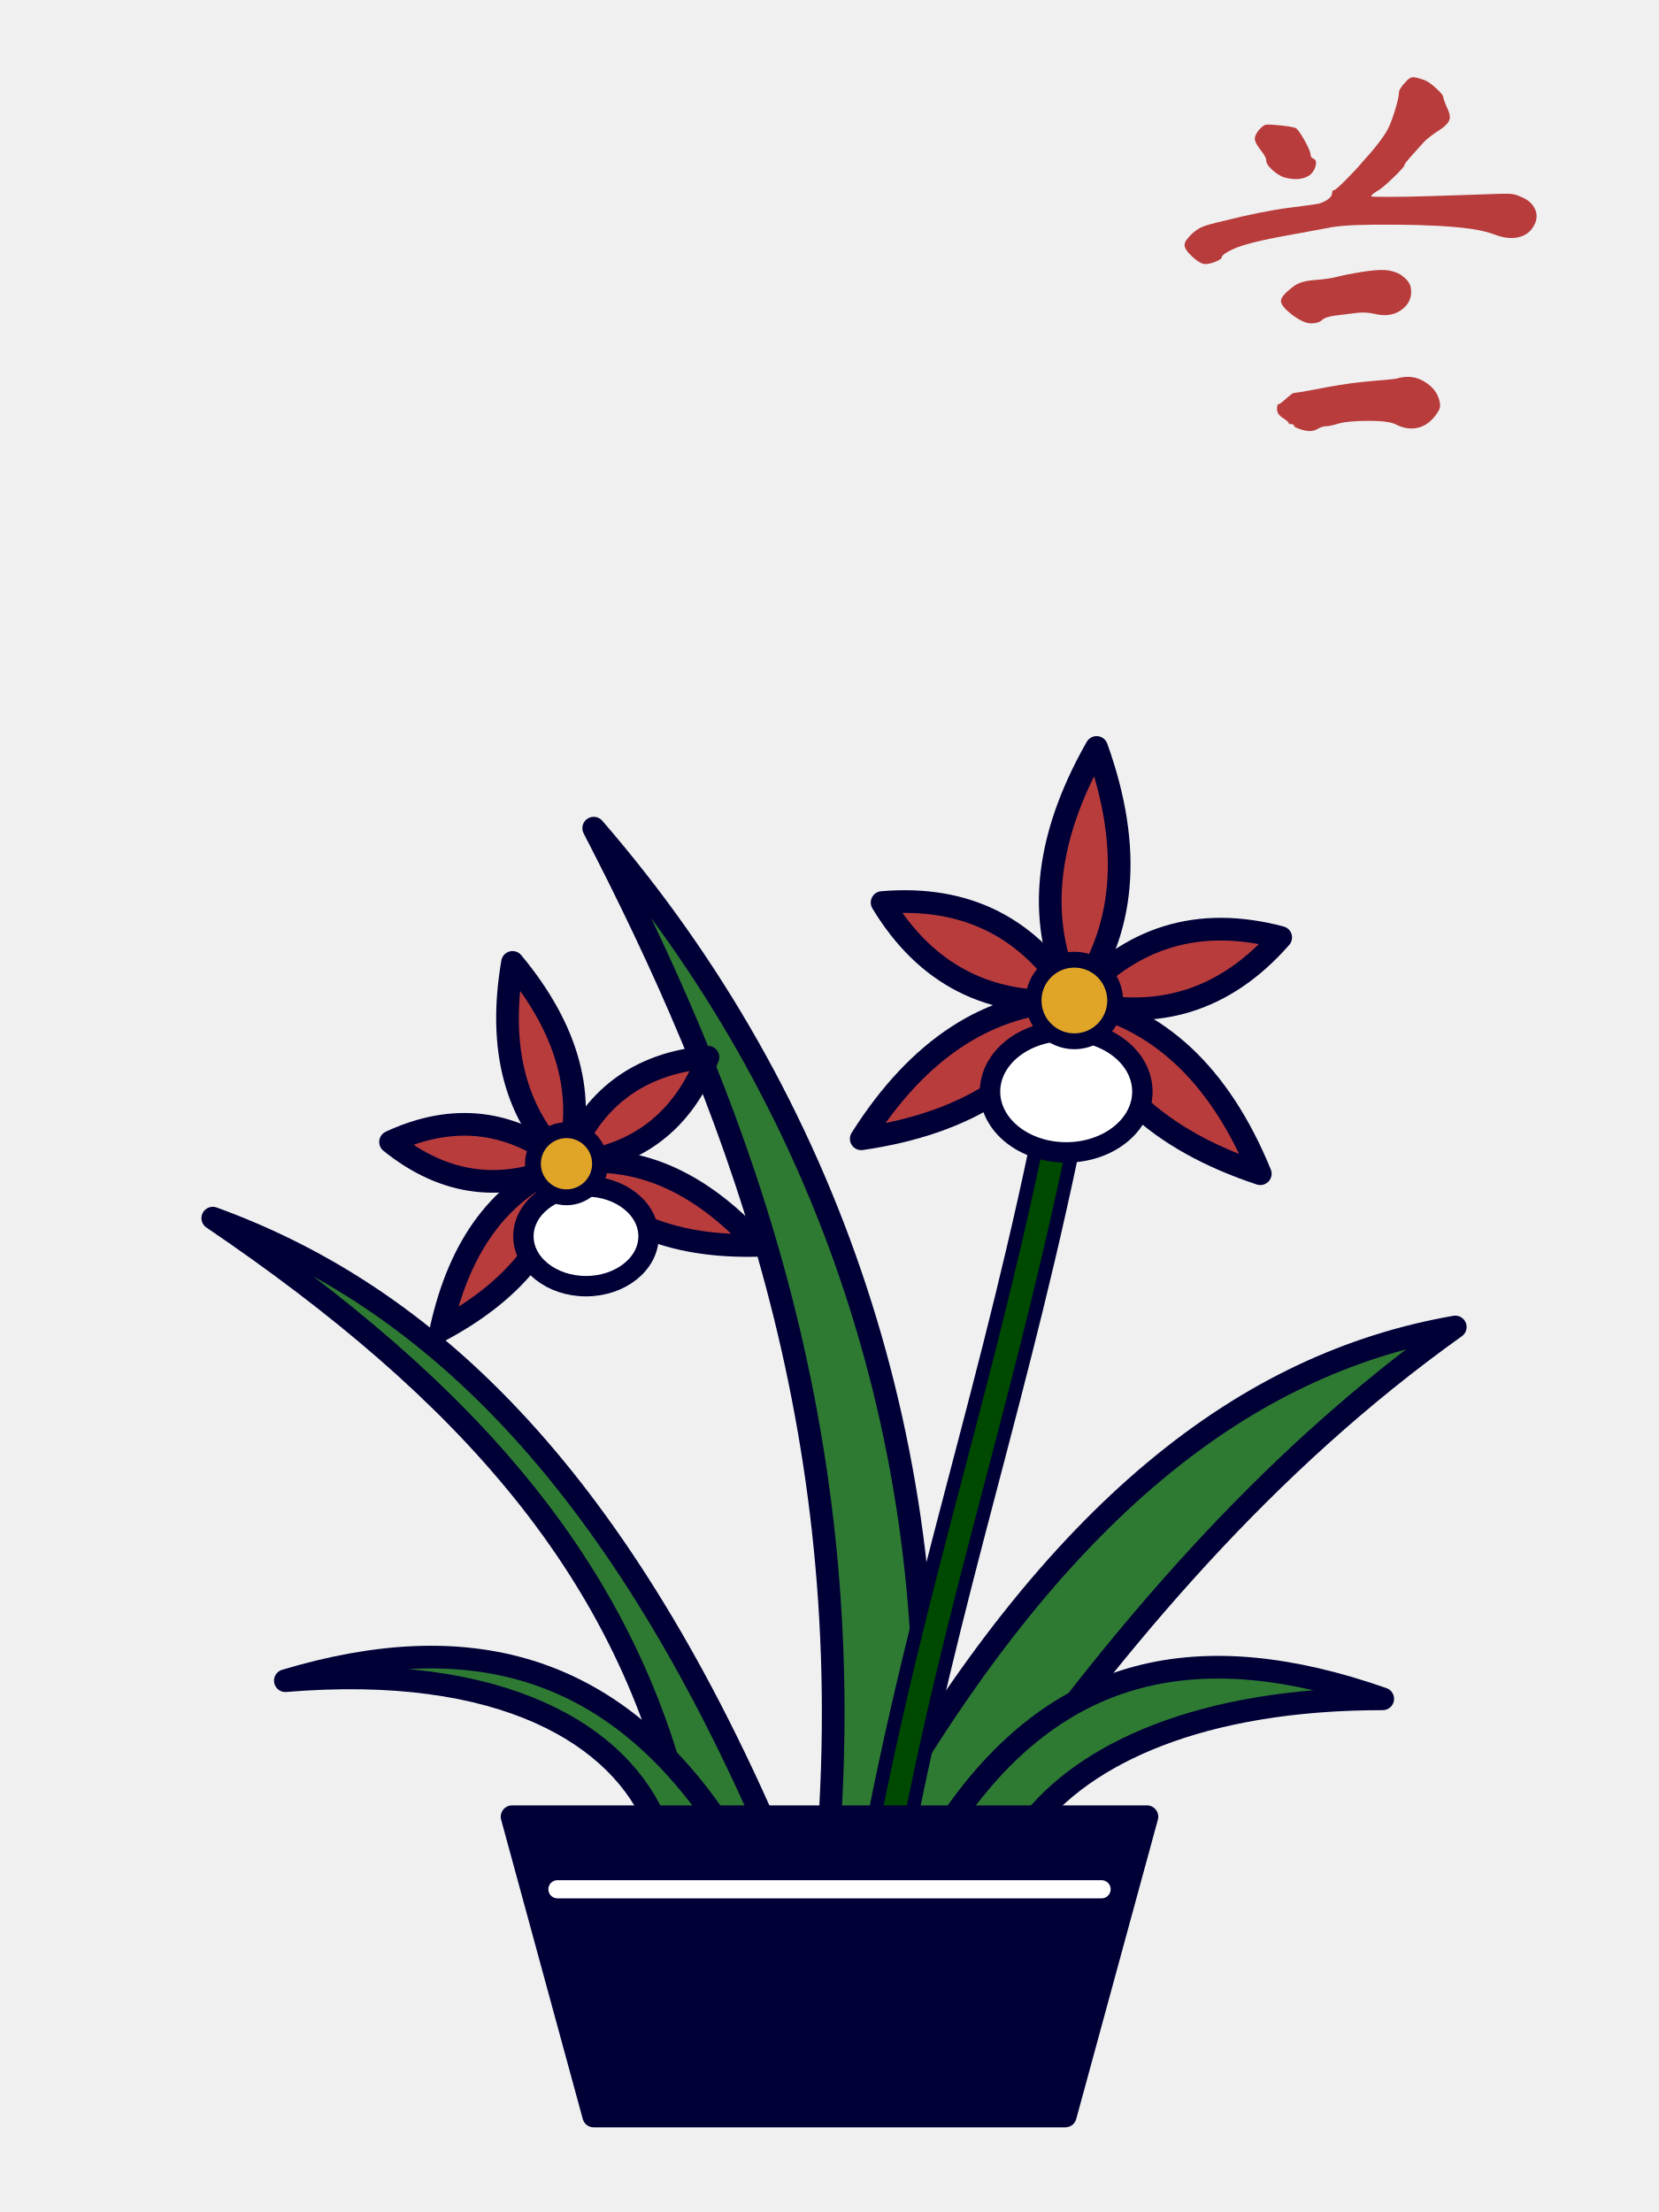
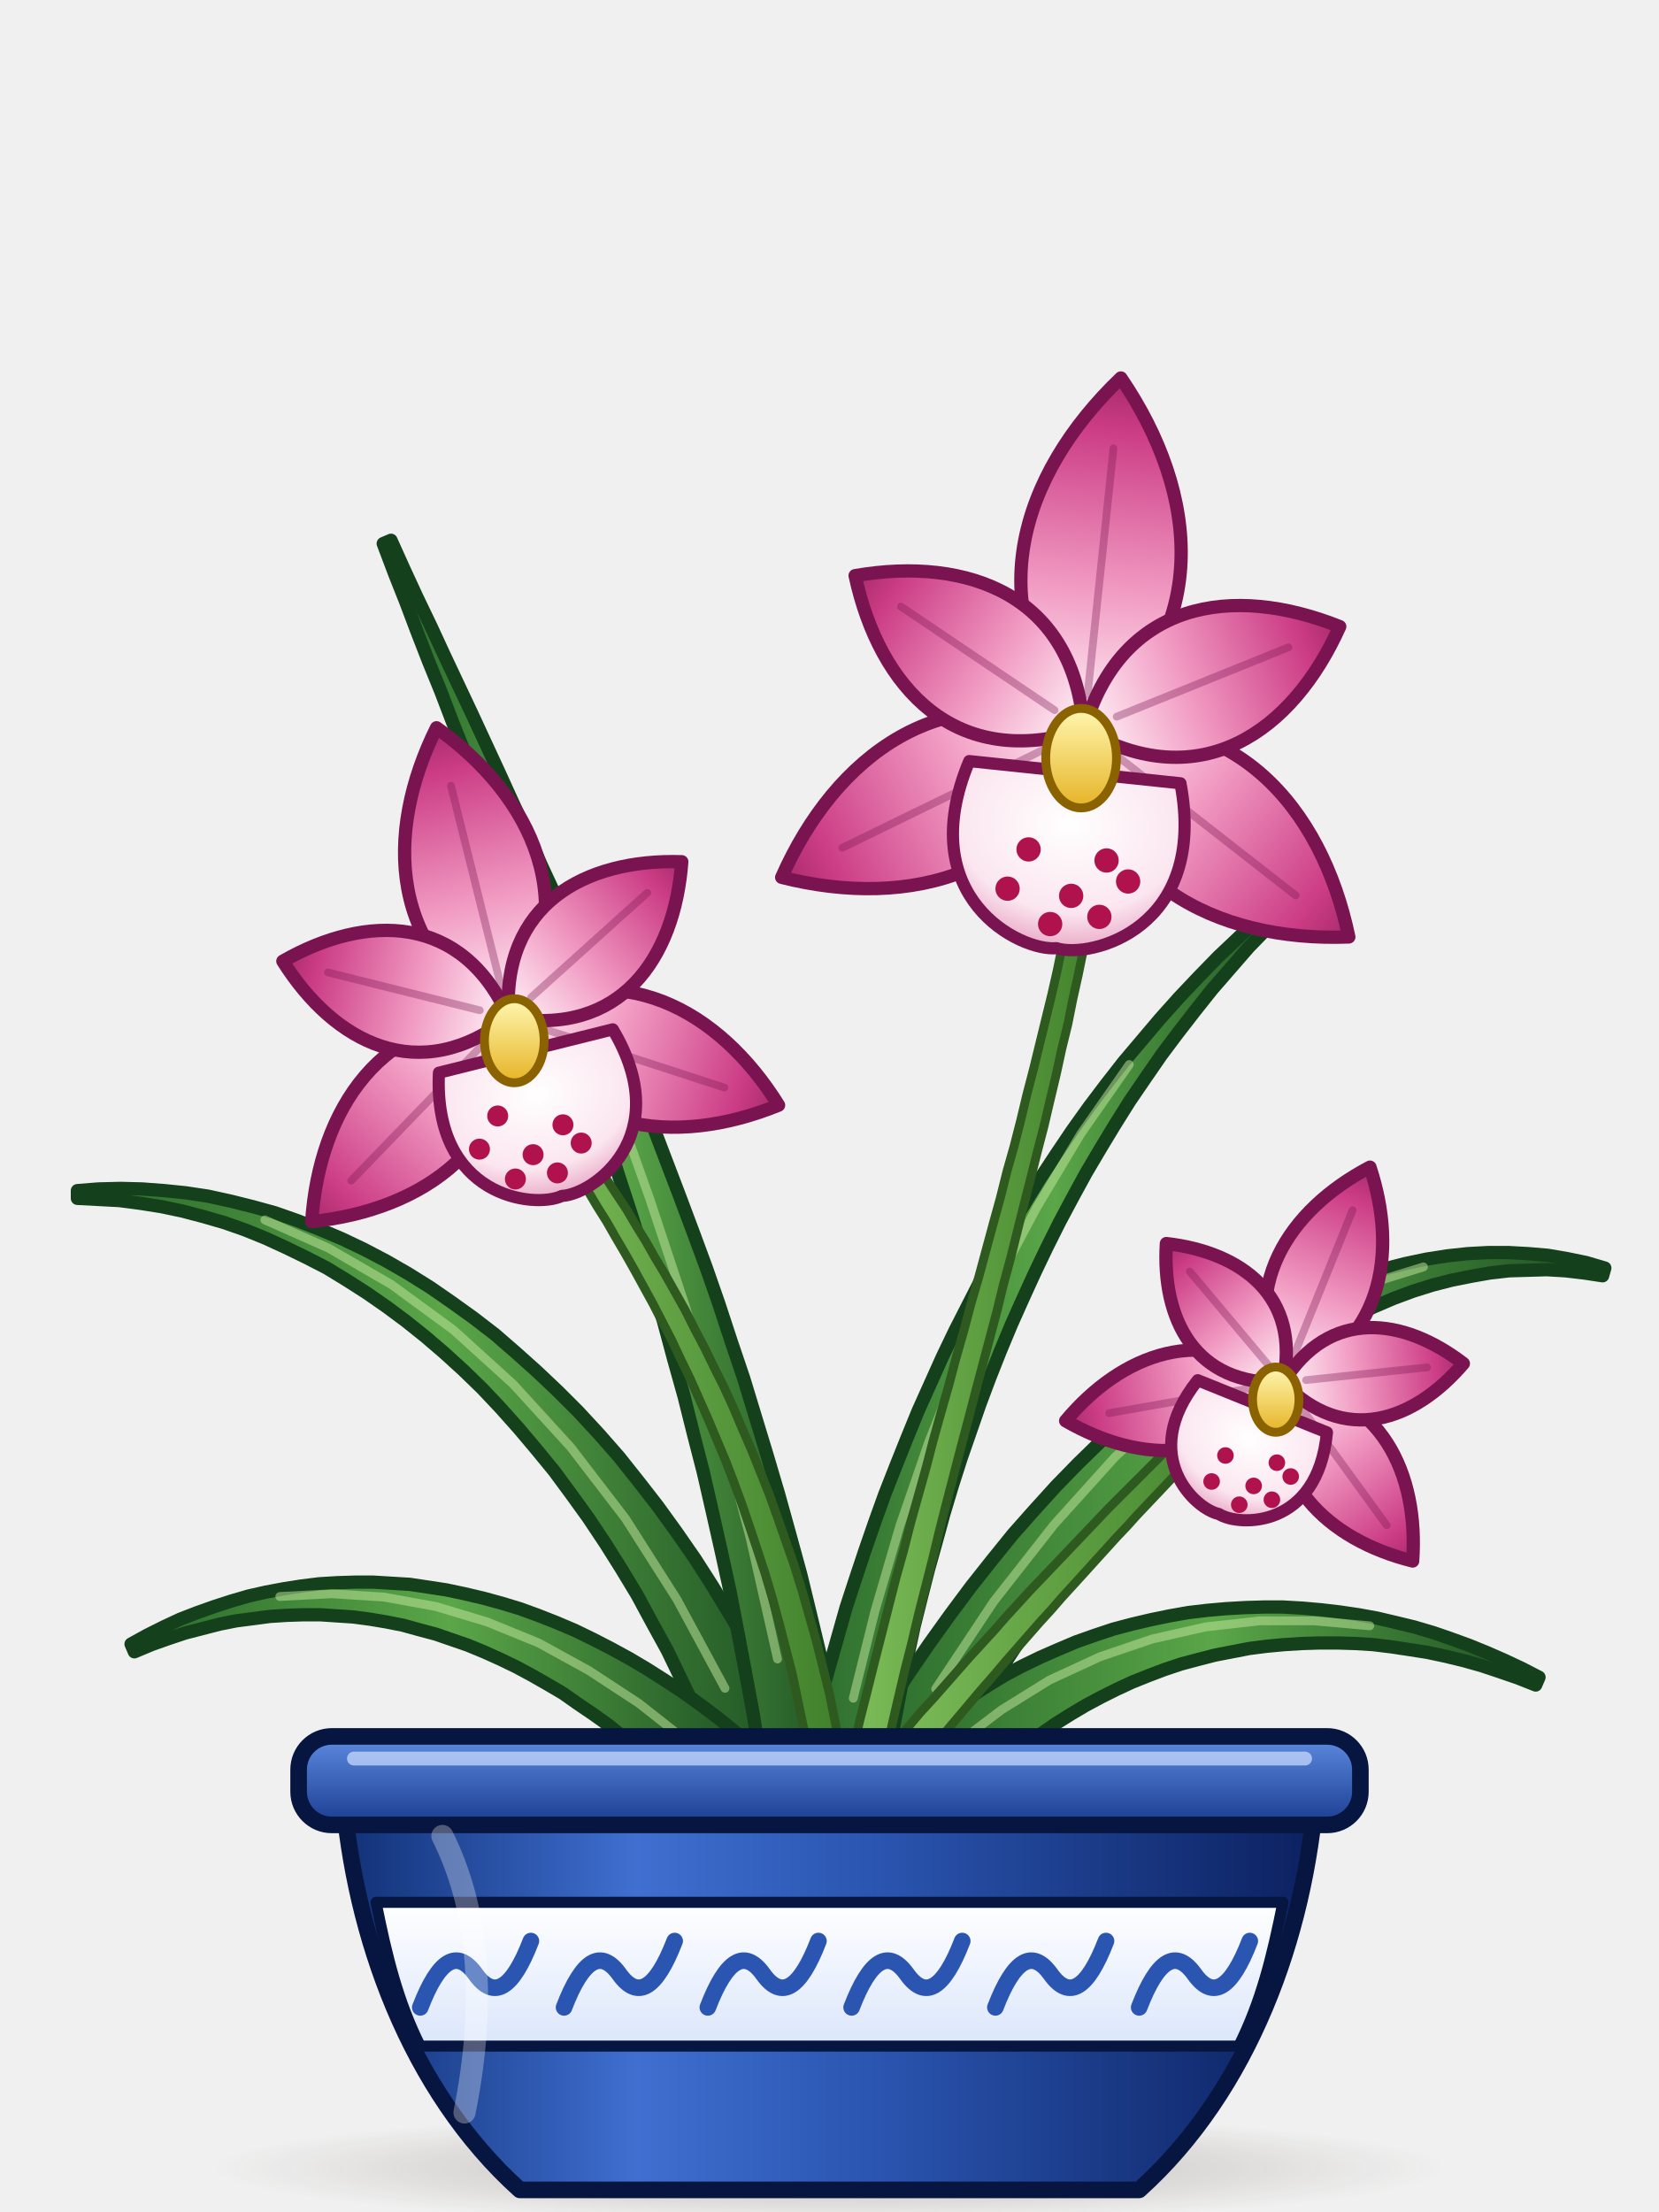
<svg xmlns="http://www.w3.org/2000/svg" width="300" height="400" viewBox="0 0 300 400">
-   <g transform="translate(150 258) scale(0.82) translate(-150 -244)">
-     <path d="M136 332 C100 250 58 214 14 198 C70 236 106 276 118 332Z" fill="#2f7a32" stroke="#000037" stroke-width="5" stroke-linecap="round" stroke-linejoin="round" />
-     <path d="M150 332 C156 240 128 170 98 112 C150 172 176 250 170 332Z" fill="#2f7a32" stroke="#000037" stroke-width="5" stroke-linecap="round" stroke-linejoin="round" />
-     <path d="M160 332 C200 262 242 230 288 222 C246 252 214 290 184 332Z" fill="#2f7a32" stroke="#000037" stroke-width="5" stroke-linecap="round" stroke-linejoin="round" />
-     <path d="M126 332 C102 296 70 288 30 300 C78 296 104 312 112 332Z" fill="#2f7a32" stroke="#000037" stroke-width="5" stroke-linecap="round" stroke-linejoin="round" />
-     <path d="M176 332 C200 296 232 290 272 304 C232 304 206 316 194 332Z" fill="#2f7a32" stroke="#000037" stroke-width="5" stroke-linecap="round" stroke-linejoin="round" />
-     <path d="M164 330 C176 270 192 226 204 160" fill="none" stroke="#000037" stroke-width="11" stroke-linecap="round" stroke-linejoin="round" />
-     <path d="M164 330 C176 270 192 226 204 160" fill="none" stroke="#004900" stroke-width="5" stroke-linecap="round" stroke-linejoin="round" />
-     <polygon points="80.0,330.0 220.0,330.0 202.0,396.0 98.0,396.0" fill="#000037" stroke="#000037" stroke-width="5" stroke-linejoin="round" />
-     <path d="M90 346 L210 346" fill="none" stroke="#ffffff" stroke-width="4" stroke-linecap="round" stroke-linejoin="round" />
-     <path d="M204.0,150.0 Q191.3,125.1 208.9,94.2 Q220.9,127.6 204.0,150.0Z" fill="#b93c3c" stroke="#000037" stroke-width="5" stroke-linecap="round" stroke-linejoin="round" />
-     <path d="M204.0,150.0 Q222.4,128.9 249.5,136.1 Q231.0,157.2 204.0,150.0Z" fill="#b93c3c" stroke="#000037" stroke-width="5" stroke-linecap="round" stroke-linejoin="round" />
-     <path d="M204.0,150.0 Q176.1,152.4 161.6,128.4 Q189.6,126.0 204.0,150.0Z" fill="#b93c3c" stroke="#000037" stroke-width="5" stroke-linecap="round" stroke-linejoin="round" />
-     <path d="M204.0,150.0 Q231.5,155.3 245.0,188.2 Q211.2,177.0 204.0,150.0Z" fill="#b93c3c" stroke="#000037" stroke-width="5" stroke-linecap="round" stroke-linejoin="round" />
-     <path d="M204.0,150.0 Q192.2,175.4 157.0,180.5 Q176.0,150.5 204.0,150.0Z" fill="#b93c3c" stroke="#000037" stroke-width="5" stroke-linecap="round" stroke-linejoin="round" />
-     <ellipse cx="202.2" cy="170.1" rx="16.8" ry="13.4" fill="#ffffff" stroke="#000037" stroke-width="4.5" />
-     <circle cx="204.0" cy="150.0" r="9.0" fill="#e0a526" stroke="#000037" stroke-width="3.5" />
-     <path d="M92.0,186.0 Q75.2,170.3 80.1,141.6 Q98.7,164.0 92.0,186.0Z" fill="#b93c3c" stroke="#000037" stroke-width="5" stroke-linecap="round" stroke-linejoin="round" />
-     <path d="M92.0,186.0 Q100.2,164.5 123.2,162.5 Q114.9,184.0 92.0,186.0Z" fill="#b93c3c" stroke="#000037" stroke-width="5" stroke-linecap="round" stroke-linejoin="round" />
-     <path d="M92.0,186.0 Q71.2,195.7 53.2,181.2 Q74.1,171.5 92.0,186.0Z" fill="#b93c3c" stroke="#000037" stroke-width="5" stroke-linecap="round" stroke-linejoin="round" />
-     <path d="M92.0,186.0 Q114.7,182.4 134.3,204.0 Q105.2,204.8 92.0,186.0Z" fill="#b93c3c" stroke="#000037" stroke-width="5" stroke-linecap="round" stroke-linejoin="round" />
-     <path d="M92.0,186.0 Q90.0,208.9 64.3,222.7 Q70.5,194.2 92.0,186.0Z" fill="#b93c3c" stroke="#000037" stroke-width="5" stroke-linecap="round" stroke-linejoin="round" />
-     <ellipse cx="96.3" cy="202.0" rx="13.8" ry="11.0" fill="#ffffff" stroke="#000037" stroke-width="4.5" />
-     <circle cx="92.0" cy="186.0" r="7.4" fill="#e0a526" stroke="#000037" stroke-width="3.5" />
-   </g>
-   <path d="M588 54Q634 68 671 34Q684 22 689.5 4.5Q695 -13 689 -23Q671 -54 644.5 -63.0Q618 -72 588 -58Q572 -48 521.0 -48.0Q470 -48 448.0 -54.5Q426 -61 417.0 -61.0Q408 -61 395.0 -68.5Q382 -76 361.0 -70.0Q340 -64 340.0 -60.0Q340 -56 333.5 -56.0Q327 -56 327.0 -53.0Q327 -50 313.0 -41.0Q299 -32 299.0 -20.0Q299 -8 302.5 -8.0Q306 -8 321.0 5.5Q336 19 339 19Q363 22 424 34Q479 44 528.5 48.0Q578 52 588 54ZM497 310Q539 317 560.0 315.5Q581 314 598 304Q618 289 621 276Q628 242 601.0 221.0Q574 200 534 210Q512 215 489 212L441 206Q416 203 407.5 195.0Q399 187 381.0 187.0Q363 187 335 208Q308 229 308.5 241.5Q309 254 340 277Q356 289 390.0 291.5Q424 294 445.0 299.5Q466 305 497 310ZM256 654Q266 665 272.0 666.0Q278 667 300 665Q333 662 344 658Q351 654 365.5 628.0Q380 602 380 593Q380 587 387 584Q395 581 392.5 568.5Q390 556 380 546Q357 528 316 539Q302 544 287.5 557.0Q273 570 273 580Q273 588 259.5 605.0Q246 622 245.5 631.5Q245 641 256 654ZM608 768Q618 780 626.0 780.5Q634 781 656 773Q666 769 683.0 753.5Q700 738 700 732Q700 728 708 709Q718 690 715.0 679.0Q712 668 695 656Q664 636 653 624Q648 618 627.0 595.0Q606 572 606 568Q606 564 578.5 537.5Q551 511 539 505Q526 497 526 493Q532 492 570.5 492.0Q609 492 673.5 494.0Q738 496 795 498Q843 500 858.0 499.5Q873 499 885 493Q909 484 919.0 466.5Q929 449 922 430Q911 403 884.5 395.5Q858 388 824 401Q800 410 766 415Q702 424 586.5 425.0Q471 426 432 419L302 395Q213 378 185 362Q166 352 166 347Q166 342 151.5 336.0Q137 330 126 330Q114 330 95.0 347.5Q76 365 76 376Q76 386 94 403Q106 414 118.5 419.5Q131 425 170 434Q261 457 330 466Q387 473 401 476Q414 480 423.0 487.0Q432 494 432 502Q432 508 436 508Q440 508 464.5 532.5Q489 557 504 575Q549 624 566 655Q574 670 583.5 701.0Q593 732 593 743Q593 752 608 768Z" fill="#b93c3c" transform="translate(208.5 72.5) scale(0.075 -0.075)" />
+   <defs>
+     <radialGradient id="g0" cx="0.5" cy="0.5" r="0.5">
+       <stop offset="0" stop-color="#3a2a18" stop-opacity="0.28" />
+       <stop offset="1" stop-color="#3a2a18" stop-opacity="0" />
+     </radialGradient>
+     <linearGradient id="g1" x1="0" y1="0" x2="1" y2="0">
+       <stop offset="0" stop-color="#2a6a2c" />
+       <stop offset="0.5" stop-color="#5aa648" />
+       <stop offset="1" stop-color="#1c4f22" />
+     </linearGradient>
+     <linearGradient id="g2" x1="0" y1="0" x2="1" y2="0">
+       <stop offset="0" stop-color="#7fbf5a" />
+       <stop offset="1" stop-color="#3f7f2a" />
+     </linearGradient>
+     <linearGradient id="g3" x1="0" y1="0" x2="1" y2="0">
+       <stop offset="0" stop-color="#fff4f8" />
+       <stop offset="0.4" stop-color="#f19ac2" />
+       <stop offset="0.85" stop-color="#cc3d86" />
+       <stop offset="1" stop-color="#a8296a" />
+     </linearGradient>
+     <radialGradient id="g4" cx="0.5" cy="0.3" r="0.7">
+       <stop offset="0" stop-color="#ffffff" />
+       <stop offset="0.7" stop-color="#fbe6ef" />
+       <stop offset="1" stop-color="#e9a8c6" />
+     </radialGradient>
+     <linearGradient id="g5" x1="0" y1="0" x2="0" y2="1">
+       <stop offset="0" stop-color="#fff7b0" />
+       <stop offset="1" stop-color="#e6b326" />
+     </linearGradient>
+     <linearGradient id="g6" x1="0" y1="0" x2="1" y2="0">
+       <stop offset="0" stop-color="#fff4f8" />
+       <stop offset="0.4" stop-color="#f19ac2" />
+       <stop offset="0.85" stop-color="#cc3d86" />
+       <stop offset="1" stop-color="#a8296a" />
+     </linearGradient>
+     <radialGradient id="g7" cx="0.5" cy="0.3" r="0.7">
+       <stop offset="0" stop-color="#ffffff" />
+       <stop offset="0.7" stop-color="#fbe6ef" />
+       <stop offset="1" stop-color="#e9a8c6" />
+     </radialGradient>
+     <linearGradient id="g8" x1="0" y1="0" x2="0" y2="1">
+       <stop offset="0" stop-color="#fff7b0" />
+       <stop offset="1" stop-color="#e6b326" />
+     </linearGradient>
+     <linearGradient id="g9" x1="0" y1="0" x2="1" y2="0">
+       <stop offset="0" stop-color="#fff4f8" />
+       <stop offset="0.4" stop-color="#f19ac2" />
+       <stop offset="0.85" stop-color="#cc3d86" />
+       <stop offset="1" stop-color="#a8296a" />
+     </linearGradient>
+     <radialGradient id="g10" cx="0.5" cy="0.3" r="0.7">
+       <stop offset="0" stop-color="#ffffff" />
+       <stop offset="0.7" stop-color="#fbe6ef" />
+       <stop offset="1" stop-color="#e9a8c6" />
+     </radialGradient>
+     <linearGradient id="g11" x1="0" y1="0" x2="0" y2="1">
+       <stop offset="0" stop-color="#fff7b0" />
+       <stop offset="1" stop-color="#e6b326" />
+     </linearGradient>
+     <linearGradient id="g12" x1="0" y1="0" x2="1" y2="0">
+       <stop offset="0" stop-color="#123278" />
+       <stop offset="0.3" stop-color="#3f6fd0" />
+       <stop offset="0.55" stop-color="#2a55b0" />
+       <stop offset="1" stop-color="#0c2160" />
+     </linearGradient>
+     <linearGradient id="g13" x1="0" y1="0" x2="0" y2="1">
+       <stop offset="0" stop-color="#ffffff" />
+       <stop offset="1" stop-color="#dbe6fb" />
+     </linearGradient>
+     <linearGradient id="g14" x1="0" y1="0" x2="0" y2="1">
+       <stop offset="0" stop-color="#5d8be0" />
+       <stop offset="1" stop-color="#1a3c90" />
+     </linearGradient>
+   </defs>
+   <ellipse cx="150" cy="392" rx="112" ry="10" fill="url(#g0)" />
+   <path d="M146.9,321.1 L144.2,315 L141.3,309 L138.3,303.2 L135.3,297.6 L132.1,292.2 L128.9,286.9 L125.7,281.9 L122.3,277 L118.9,272.3 L115.4,267.8 L111.9,263.4 L108.3,259.3 L104.6,255.3 L100.9,251.6 L97.1,248 L93.3,244.6 L89.5,241.3 L85.6,238.3 L81.7,235.5 L77.8,232.8 L73.8,230.3 L69.8,228 L65.8,225.9 L61.8,224 L57.8,222.3 L53.7,220.7 L49.7,219.3 L45.7,218.2 L41.7,217.2 L37.6,216.3 L33.6,215.7 L29.7,215.3 L25.7,215 L21.8,214.9 L17.8,215 L14,215.3 L14,216.7 L17.8,216.9 L21.6,217.1 L25.4,217.6 L29.2,218.2 L33,219 L36.8,220 L40.6,221.1 L44.3,222.4 L48,223.9 L51.7,225.6 L55.4,227.4 L59.1,229.3 L62.7,231.5 L66.3,233.8 L69.9,236.3 L73.4,238.9 L76.9,241.7 L80.4,244.7 L83.8,247.8 L87.2,251.1 L90.5,254.6 L93.8,258.3 L97,262.1 L100.2,266 L103.3,270.2 L106.4,274.5 L109.4,279 L112.3,283.6 L115.2,288.4 L117.9,293.4 L120.7,298.5 L123.3,303.9 L125.9,309.3 L128.3,315 L130.7,320.8 L133.1,326.9Z" fill="url(#g1)" stroke="#14401b" stroke-width="2.4" stroke-linejoin="round" stroke-linecap="round" />
+   <path d="M131.1,305.3 L122.4,289.2 L113.1,274.6 L103.2,261.7 L92.8,250.3 L82,240.5 L70.8,232.3 L59.4,225.7 L47.9,220.6" fill="none" stroke="#c8eaa0" stroke-width="1.6" stroke-linecap="round" stroke-linejoin="round" stroke-opacity="0.5" />
+   <path d="M153.4,322.7 L151.8,314.9 L150.2,307.2 L148.4,299.6 L146.6,292.1 L144.8,284.7 L142.8,277.4 L140.8,270.2 L138.7,263.1 L136.6,256.2 L134.5,249.3 L132.2,242.5 L130,235.8 L127.7,229.2 L125.3,222.7 L122.9,216.3 L120.5,210 L118.1,203.7 L115.6,197.6 L113.1,191.5 L110.6,185.5 L108.1,179.5 L105.6,173.6 L103,167.9 L100.5,162.1 L97.9,156.5 L95.4,150.8 L92.8,145.3 L90.3,139.8 L87.8,134.4 L85.3,129 L82.8,123.7 L80.3,118.4 L77.9,113.2 L75.4,108 L73,102.8 L70.7,97.7 L69.3,98.3 L71.3,103.6 L73.4,108.9 L75.4,114.2 L77.5,119.6 L79.7,125 L81.8,130.5 L84,136 L86.2,141.6 L88.3,147.2 L90.5,152.9 L92.7,158.6 L94.9,164.4 L97.1,170.2 L99.3,176.2 L101.5,182.1 L103.6,188.2 L105.8,194.3 L107.9,200.4 L110,206.7 L112,213 L114.1,219.4 L116.1,225.8 L118,232.4 L120,239 L121.8,245.7 L123.7,252.5 L125.4,259.3 L127.2,266.3 L128.8,273.3 L130.4,280.4 L132,287.7 L133.4,295 L134.8,302.4 L136.2,309.9 L137.4,317.5 L138.6,325.3Z" fill="url(#g1)" stroke="#14401b" stroke-width="2.4" stroke-linejoin="round" stroke-linecap="round" />
+   <path d="M140.6,300 L135.6,277.9 L130,256.8 L124,236.4 L117.5,216.8 L110.8,198 L103.8,179.8 L96.7,162.3 L89.6,145.2" fill="none" stroke="#c8eaa0" stroke-width="1.6" stroke-linecap="round" stroke-linejoin="round" stroke-opacity="0.5" />
+   <path d="M166.6,327.6 L169.7,321.5 L172.9,315.7 L176.1,310.1 L179.3,304.6 L182.6,299.4 L185.9,294.4 L189.3,289.5 L192.6,284.9 L196,280.4 L199.4,276.2 L202.9,272.1 L206.3,268.2 L209.8,264.5 L213.3,261 L216.8,257.7 L220.3,254.6 L223.8,251.6 L227.3,248.9 L230.9,246.3 L234.4,244 L237.9,241.8 L241.4,239.8 L245,237.9 L248.5,236.3 L252,234.8 L255.5,233.5 L259,232.4 L262.5,231.5 L266,230.8 L269.4,230.2 L272.9,229.8 L276.3,229.7 L279.7,229.6 L283.1,229.8 L286.5,230.2 L289.8,230.7 L290.2,229.3 L286.8,228.3 L283.4,227.6 L279.9,227 L276.4,226.7 L272.8,226.5 L269.1,226.5 L265.4,226.7 L261.7,227.1 L257.9,227.7 L254.1,228.5 L250.2,229.5 L246.3,230.7 L242.4,232.1 L238.5,233.7 L234.6,235.5 L230.6,237.5 L226.6,239.7 L222.7,242.1 L218.7,244.7 L214.7,247.5 L210.7,250.6 L206.8,253.8 L202.8,257.2 L198.9,260.8 L194.9,264.7 L191,268.7 L187.1,273 L183.2,277.4 L179.4,282.1 L175.6,286.9 L171.8,292 L168,297.3 L164.3,302.7 L160.6,308.4 L157,314.3 L153.4,320.4Z" fill="url(#g1)" stroke="#14401b" stroke-width="2.4" stroke-linejoin="round" stroke-linecap="round" />
+   <path d="M169.2,305.4 L179.7,289.6 L190.6,275.7 L201.6,263.5 L212.8,253.1 L224,244.5 L235.2,237.6 L246.4,232.5 L257.4,229.1" fill="none" stroke="#c8eaa0" stroke-width="1.6" stroke-linecap="round" stroke-linejoin="round" stroke-opacity="0.5" />
+   <path d="M139.2,318.6 L136.2,315.9 L133.1,313.3 L129.9,310.7 L126.7,308.3 L123.5,306 L120.3,303.9 L117,301.8 L113.8,299.9 L110.5,298.1 L107.2,296.4 L103.9,294.8 L100.6,293.4 L97.3,292.1 L94,290.9 L90.7,289.9 L87.4,289 L84,288.2 L80.7,287.5 L77.4,287 L74.1,286.5 L70.8,286.3 L67.5,286.1 L64.2,286.1 L61,286.2 L57.7,286.4 L54.5,286.8 L51.3,287.3 L48.1,287.9 L45,288.6 L41.9,289.5 L38.8,290.5 L35.7,291.6 L32.6,292.8 L29.6,294.2 L26.6,295.7 L23.7,297.3 L24.3,298.7 L27.4,297.4 L30.5,296.3 L33.5,295.3 L36.6,294.5 L39.7,293.7 L42.7,293.1 L45.8,292.7 L48.8,292.3 L51.9,292.1 L54.9,292 L57.9,292 L60.9,292.2 L63.9,292.4 L66.9,292.8 L69.9,293.3 L72.9,293.9 L75.8,294.7 L78.8,295.5 L81.7,296.5 L84.6,297.5 L87.5,298.7 L90.4,300 L93.3,301.4 L96.1,302.9 L98.9,304.5 L101.8,306.2 L104.5,308.1 L107.3,310 L110.1,312 L112.8,314.2 L115.5,316.4 L118.2,318.8 L120.9,321.3 L123.5,323.8 L126.1,326.5 L128.8,329.4Z" fill="url(#g1)" stroke="#14401b" stroke-width="2.4" stroke-linejoin="round" stroke-linecap="round" />
+   <path d="M124.4,315 L115.5,308 L106.5,302.1 L97.4,297.1 L88.1,293.3 L78.8,290.5 L69.4,288.8 L60,288.2 L50.6,288.7" fill="none" stroke="#c8eaa0" stroke-width="1.6" stroke-linecap="round" stroke-linejoin="round" stroke-opacity="0.5" />
+   <path d="M171.4,329.2 L173.7,326.6 L176,324.1 L178.3,321.8 L180.7,319.6 L183.2,317.4 L185.7,315.4 L188.3,313.5 L190.9,311.7 L193.6,310 L196.3,308.4 L199.1,306.9 L201.9,305.5 L204.7,304.2 L207.7,303 L210.6,301.9 L213.6,300.9 L216.6,300.1 L219.7,299.3 L222.8,298.7 L225.9,298.1 L229,297.7 L232.2,297.4 L235.4,297.2 L238.6,297.1 L241.8,297.1 L245.1,297.2 L248.3,297.4 L251.6,297.8 L254.9,298.3 L258.1,298.8 L261.4,299.5 L264.7,300.3 L267.9,301.2 L271.2,302.3 L274.4,303.4 L277.7,304.7 L278.3,303.3 L275.2,301.7 L272,300.2 L268.8,298.8 L265.6,297.5 L262.3,296.3 L259.1,295.2 L255.7,294.2 L252.4,293.4 L249,292.6 L245.7,292 L242.3,291.5 L238.9,291.1 L235.5,290.8 L232,290.6 L228.6,290.6 L225.2,290.7 L221.7,290.9 L218.3,291.2 L214.9,291.6 L211.5,292.2 L208.1,292.9 L204.7,293.7 L201.3,294.6 L198,295.7 L194.6,296.9 L191.3,298.3 L188.1,299.7 L184.8,301.3 L181.6,303 L178.5,304.9 L175.4,306.9 L172.3,309 L169.3,311.3 L166.3,313.7 L163.4,316.2 L160.6,318.8Z" fill="url(#g1)" stroke="#14401b" stroke-width="2.4" stroke-linejoin="round" stroke-linecap="round" />
+   <path d="M172.8,315.5 L181.1,309.2 L189.8,303.8 L198.9,299.6 L208.3,296.4 L218,294.2 L227.8,293.1 L237.7,293.1 L247.7,294" fill="none" stroke="#c8eaa0" stroke-width="1.6" stroke-linecap="round" stroke-linejoin="round" stroke-opacity="0.5" />
+   <path d="M159.4,325.4 L160.2,320.1 L161.1,314.9 L162.1,309.6 L163.1,304.4 L164.2,299.2 L165.3,294.1 L166.6,288.9 L167.9,283.8 L169.3,278.8 L170.7,273.7 L172.2,268.7 L173.8,263.7 L175.5,258.8 L177.2,253.9 L179,249.1 L180.9,244.3 L182.9,239.5 L185,234.8 L187.1,230.2 L189.3,225.6 L191.6,221 L194,216.5 L196.4,212.1 L199,207.7 L201.6,203.4 L204.3,199.1 L207.1,195 L210,190.8 L213,186.8 L216.1,182.8 L219.2,178.9 L222.5,175.1 L225.8,171.3 L229.3,167.7 L232.8,164.1 L236.5,160.6 L235.5,159.4 L231.6,162.7 L227.7,166 L224,169.5 L220.3,173 L216.7,176.7 L213.2,180.4 L209.8,184.2 L206.5,188.1 L203.2,192 L200,196.1 L196.9,200.2 L193.9,204.4 L191,208.7 L188.1,213.1 L185.4,217.5 L182.7,222 L180.1,226.6 L177.5,231.2 L175.1,235.9 L172.7,240.6 L170.4,245.4 L168.2,250.3 L166,255.2 L164,260.1 L162,265.1 L160,270.2 L158.2,275.2 L156.4,280.4 L154.7,285.5 L153,290.7 L151.5,296 L150,301.3 L148.5,306.6 L147.2,311.9 L145.9,317.2 L144.6,322.6Z" fill="url(#g1)" stroke="#14401b" stroke-width="2.4" stroke-linejoin="round" stroke-linecap="round" />
+   <path d="M154.3,307.1 L158.2,291.4 L162.7,276 L167.9,260.9 L173.7,246.2 L180.2,232 L187.5,218.3 L195.4,205.1 L204.2,192.5" fill="none" stroke="#c8eaa0" stroke-width="1.6" stroke-linecap="round" stroke-linejoin="round" stroke-opacity="0.5" />
+   <path d="M158.9,322.7 L160.1,317.5 L161.2,312.4 L162.4,307.2 L163.6,302.1 L164.9,297 L166.1,291.9 L167.4,286.8 L168.7,281.7 L169.9,276.7 L171.2,271.6 L172.5,266.6 L173.8,261.6 L175.1,256.7 L176.4,251.7 L177.7,246.8 L179,241.9 L180.3,237 L181.5,232.1 L182.8,227.3 L184,222.5 L185.2,217.7 L186.4,213 L187.6,208.2 L188.8,203.6 L189.9,198.9 L191,194.3 L192,189.7 L193.1,185.2 L194,180.7 L195,176.2 L195.9,171.8 L196.8,167.4 L197.6,163.1 L198.3,158.7 L199.1,154.5 L199.7,150.3 L196.3,149.7 L195.5,153.9 L194.8,158.1 L193.9,162.4 L193.1,166.7 L192.1,171 L191.2,175.4 L190.2,179.8 L189.1,184.3 L188,188.8 L186.9,193.3 L185.7,197.9 L184.6,202.5 L183.4,207.2 L182.1,211.8 L180.9,216.6 L179.6,221.3 L178.3,226.1 L177,230.9 L175.6,235.7 L174.3,240.6 L172.9,245.5 L171.6,250.4 L170.2,255.3 L168.8,260.3 L167.5,265.3 L166.1,270.3 L164.7,275.3 L163.4,280.4 L162,285.4 L160.7,290.5 L159.4,295.6 L158.1,300.7 L156.8,305.9 L155.5,311 L154.3,316.2 L153.1,321.3Z" fill="url(#g2)" stroke="#2e5a20" stroke-width="1.6" stroke-linejoin="round" stroke-linecap="round" />
+   <path d="M153,321.5 L152,316.4 L151,311.3 L150,306.3 L148.8,301.5 L147.6,296.7 L146.3,292.1 L145,287.5 L143.6,283 L142.1,278.7 L140.6,274.4 L139.1,270.2 L137.5,266.2 L135.9,262.2 L134.2,258.3 L132.6,254.5 L130.9,250.8 L129.1,247.2 L127.4,243.7 L125.6,240.3 L123.9,236.9 L122.1,233.7 L120.3,230.5 L118.5,227.5 L116.8,224.5 L115,221.6 L113.3,218.7 L111.5,216 L109.8,213.4 L108.2,210.8 L106.5,208.3 L104.9,205.9 L103.3,203.6 L101.8,201.3 L100.3,199.1 L98.8,197 L97.5,195 L94.5,197 L95.9,199 L97.3,201.2 L98.7,203.4 L100.2,205.6 L101.7,208 L103.2,210.4 L104.8,212.9 L106.4,215.5 L108,218.2 L109.7,220.9 L111.3,223.7 L113,226.6 L114.7,229.6 L116.4,232.7 L118.1,235.8 L119.8,239.1 L121.5,242.4 L123.1,245.8 L124.8,249.3 L126.4,252.9 L128,256.5 L129.6,260.3 L131.2,264.1 L132.7,268 L134.2,272.1 L135.6,276.2 L137,280.4 L138.4,284.7 L139.7,289.1 L140.9,293.5 L142.1,298.1 L143.3,302.8 L144.3,307.6 L145.3,312.4 L146.2,317.4 L147,322.5Z" fill="url(#g2)" stroke="#2e5a20" stroke-width="1.6" stroke-linejoin="round" stroke-linecap="round" />
+   <path d="M162.3,323.9 L164.5,321.2 L166.6,318.6 L168.8,316 L170.9,313.3 L173,310.8 L175.2,308.2 L177.3,305.7 L179.5,303.2 L181.6,300.7 L183.7,298.3 L185.8,295.9 L187.9,293.5 L190,291.2 L192,288.9 L194.1,286.6 L196.1,284.4 L198,282.3 L200,280.1 L201.9,278 L203.8,276 L205.6,274 L207.4,272.1 L209.2,270.2 L210.9,268.4 L212.6,266.6 L214.2,264.9 L215.8,263.3 L217.3,261.7 L218.7,260.1 L220.1,258.7 L221.5,257.2 L222.8,255.9 L224,254.6 L225.1,253.4 L226.2,252.3 L227.2,251.2 L224.8,248.8 L223.7,249.8 L222.6,250.9 L221.4,252 L220.1,253.2 L218.8,254.5 L217.4,255.9 L215.9,257.3 L214.4,258.8 L212.8,260.4 L211.2,262 L209.5,263.7 L207.8,265.4 L206,267.2 L204.2,269 L202.3,270.9 L200.4,272.8 L198.5,274.8 L196.5,276.9 L194.5,279 L192.5,281.1 L190.4,283.3 L188.3,285.5 L186.2,287.7 L184.1,290 L181.9,292.4 L179.8,294.8 L177.6,297.2 L175.4,299.6 L173.2,302.1 L171,304.6 L168.8,307.1 L166.5,309.6 L164.3,312.2 L162.1,314.8 L159.9,317.5 L157.7,320.1Z" fill="url(#g2)" stroke="#2e5a20" stroke-width="1.6" stroke-linejoin="round" stroke-linecap="round" />
+   <g transform="translate(232 250) rotate(-68)">
+     <path d="M0,0 C12.6,-14.3 29.4,-10.7 42,0 C29.4,10.7 12.6,14.3 0,0Z" fill="url(#g3)" stroke="#7a1450" stroke-width="2.4" stroke-linejoin="round" stroke-linecap="round" />
+   </g>
+   <g transform="translate(232 250) rotate(-68)">
+     <path d="M4.2,0 L33.6,0" fill="none" stroke="#7a1450" stroke-width="1.4" stroke-linecap="round" stroke-linejoin="round" stroke-opacity="0.35" />
+   </g>
+   <g transform="translate(232 250) rotate(170)">
+     <path d="M0,0 C12,-13.4 27.9,-10.1 39.9,0 C27.9,10.1 12,13.4 0,0Z" fill="url(#g3)" stroke="#7a1450" stroke-width="2.4" stroke-linejoin="round" stroke-linecap="round" />
+   </g>
+   <g transform="translate(232 250) rotate(170)">
+     <path d="M4.2,0 L31.9,0" fill="none" stroke="#7a1450" stroke-width="1.4" stroke-linecap="round" stroke-linejoin="round" stroke-opacity="0.35" />
+   </g>
+   <g transform="translate(232 250) rotate(54)">
+     <path d="M0,0 C12,-13.4 27.9,-10.1 39.9,0 C27.9,10.1 12,13.4 0,0Z" fill="url(#g3)" stroke="#7a1450" stroke-width="2.4" stroke-linejoin="round" stroke-linecap="round" />
+   </g>
+   <g transform="translate(232 250) rotate(54)">
+     <path d="M4.2,0 L31.9,0" fill="none" stroke="#7a1450" stroke-width="1.4" stroke-linecap="round" stroke-linejoin="round" stroke-opacity="0.35" />
+   </g>
+   <g transform="translate(232 250) rotate(-130)">
+     <path d="M0,0 C9.8,-12.6 22.9,-9.4 32.8,0 C22.9,9.4 9.8,12.6 0,0Z" fill="url(#g3)" stroke="#7a1450" stroke-width="2.4" stroke-linejoin="round" stroke-linecap="round" />
+   </g>
+   <g transform="translate(232 250) rotate(-130)">
+     <path d="M4.2,0 L26.2,0" fill="none" stroke="#7a1450" stroke-width="1.4" stroke-linecap="round" stroke-linejoin="round" stroke-opacity="0.35" />
+   </g>
+   <g transform="translate(232 250) rotate(-6)">
+     <path d="M0,0 C9.8,-12.6 22.9,-9.4 32.8,0 C22.9,9.4 9.8,12.6 0,0Z" fill="url(#g3)" stroke="#7a1450" stroke-width="2.4" stroke-linejoin="round" stroke-linecap="round" />
+   </g>
+   <g transform="translate(232 250) rotate(-6)">
+     <path d="M4.2,0 L26.2,0" fill="none" stroke="#7a1450" stroke-width="1.4" stroke-linecap="round" stroke-linejoin="round" stroke-opacity="0.35" />
+   </g>
+   <g transform="translate(226.7 258.2) rotate(22)">
+     <path d="M-12.6,-4.2 C-17.6,12.6 -4.2,17.6 0,16.8 C4.2,17.6 17.6,12.6 12.6,-4.2 Z" fill="url(#g4)" stroke="#7a1450" stroke-width="2.2" stroke-linejoin="round" stroke-linecap="round" />
+   </g>
+   <circle cx="221.6" cy="263.2" r="1.5" fill="#b0124e" />
+   <circle cx="230.9" cy="264.5" r="1.5" fill="#b0124e" />
+   <circle cx="226.7" cy="268.7" r="1.5" fill="#b0124e" />
+   <circle cx="224.1" cy="272.1" r="1.5" fill="#b0124e" />
+   <circle cx="230" cy="271.2" r="1.5" fill="#b0124e" />
+   <circle cx="233.4" cy="267" r="1.5" fill="#b0124e" />
+   <circle cx="219.1" cy="267.9" r="1.5" fill="#b0124e" />
+   <ellipse cx="230.7" cy="253.1" rx="4.2" ry="5.9" fill="url(#g5)" stroke="#8a6200" stroke-width="1.6" />
+   <g transform="translate(92 184) rotate(-104)">
+     <path d="M0,0 C16.2,-18.4 37.8,-13.8 54,0 C37.8,13.8 16.2,18.4 0,0Z" fill="url(#g6)" stroke="#7a1450" stroke-width="2.4" stroke-linejoin="round" stroke-linecap="round" />
+   </g>
+   <g transform="translate(92 184) rotate(-104)">
+     <path d="M5.4,0 L43.2,0" fill="none" stroke="#7a1450" stroke-width="1.4" stroke-linecap="round" stroke-linejoin="round" stroke-opacity="0.35" />
+   </g>
+   <g transform="translate(92 184) rotate(134)">
+     <path d="M0,0 C15.4,-17.3 35.9,-13 51.3,0 C35.9,13 15.4,17.3 0,0Z" fill="url(#g6)" stroke="#7a1450" stroke-width="2.4" stroke-linejoin="round" stroke-linecap="round" />
+   </g>
+   <g transform="translate(92 184) rotate(134)">
+     <path d="M5.4,0 L41,0" fill="none" stroke="#7a1450" stroke-width="1.4" stroke-linecap="round" stroke-linejoin="round" stroke-opacity="0.35" />
+   </g>
+   <g transform="translate(92 184) rotate(18)">
+     <path d="M0,0 C15.4,-17.3 35.9,-13 51.3,0 C35.9,13 15.4,17.3 0,0Z" fill="url(#g6)" stroke="#7a1450" stroke-width="2.4" stroke-linejoin="round" stroke-linecap="round" />
+   </g>
+   <g transform="translate(92 184) rotate(18)">
+     <path d="M5.4,0 L41,0" fill="none" stroke="#7a1450" stroke-width="1.4" stroke-linecap="round" stroke-linejoin="round" stroke-opacity="0.35" />
+   </g>
+   <g transform="translate(92 184) rotate(-166)">
+     <path d="M0,0 C12.6,-16.2 29.5,-12.1 42.1,0 C29.5,12.1 12.6,16.2 0,0Z" fill="url(#g6)" stroke="#7a1450" stroke-width="2.4" stroke-linejoin="round" stroke-linecap="round" />
+   </g>
+   <g transform="translate(92 184) rotate(-166)">
+     <path d="M5.4,0 L33.7,0" fill="none" stroke="#7a1450" stroke-width="1.4" stroke-linecap="round" stroke-linejoin="round" stroke-opacity="0.35" />
+   </g>
+   <g transform="translate(92 184) rotate(-42)">
+     <path d="M0,0 C12.6,-16.2 29.5,-12.1 42.1,0 C29.5,12.1 12.6,16.2 0,0Z" fill="url(#g6)" stroke="#7a1450" stroke-width="2.4" stroke-linejoin="round" stroke-linecap="round" />
+   </g>
+   <g transform="translate(92 184) rotate(-42)">
+     <path d="M5.4,0 L33.7,0" fill="none" stroke="#7a1450" stroke-width="1.4" stroke-linecap="round" stroke-linejoin="round" stroke-opacity="0.35" />
+   </g>
+   <g transform="translate(96.4 195.3) rotate(-14)">
+     <path d="M-16.2,-5.4 C-22.7,16.2 -5.4,22.7 0,21.6 C5.4,22.7 22.7,16.2 16.2,-5.4 Z" fill="url(#g7)" stroke="#7a1450" stroke-width="2.2" stroke-linejoin="round" stroke-linecap="round" />
+   </g>
+   <circle cx="90" cy="201.8" r="1.9" fill="#b0124e" />
+   <circle cx="101.8" cy="203.4" r="1.9" fill="#b0124e" />
+   <circle cx="96.4" cy="208.8" r="1.9" fill="#b0124e" />
+   <circle cx="93.2" cy="213.2" r="1.9" fill="#b0124e" />
+   <circle cx="100.8" cy="212.1" r="1.9" fill="#b0124e" />
+   <circle cx="105.1" cy="206.7" r="1.9" fill="#b0124e" />
+   <circle cx="86.7" cy="207.8" r="1.9" fill="#b0124e" />
+   <ellipse cx="93" cy="188.2" rx="5.4" ry="7.6" fill="url(#g8)" stroke="#8a6200" stroke-width="1.6" />
+   <g transform="translate(196 132) rotate(-84)">
+     <path d="M0,0 C19.2,-21.8 44.8,-16.3 64,0 C44.8,16.3 19.2,21.8 0,0Z" fill="url(#g9)" stroke="#7a1450" stroke-width="2.4" stroke-linejoin="round" stroke-linecap="round" />
+   </g>
+   <g transform="translate(196 132) rotate(-84)">
+     <path d="M6.4,0 L51.2,0" fill="none" stroke="#7a1450" stroke-width="1.4" stroke-linecap="round" stroke-linejoin="round" stroke-opacity="0.35" />
+   </g>
+   <g transform="translate(196 132) rotate(154)">
+     <path d="M0,0 C18.2,-20.5 42.6,-15.4 60.8,0 C42.6,15.4 18.2,20.5 0,0Z" fill="url(#g9)" stroke="#7a1450" stroke-width="2.4" stroke-linejoin="round" stroke-linecap="round" />
+   </g>
+   <g transform="translate(196 132) rotate(154)">
+     <path d="M6.4,0 L48.6,0" fill="none" stroke="#7a1450" stroke-width="1.4" stroke-linecap="round" stroke-linejoin="round" stroke-opacity="0.35" />
+   </g>
+   <g transform="translate(196 132) rotate(38)">
+     <path d="M0,0 C18.2,-20.5 42.6,-15.4 60.8,0 C42.6,15.4 18.2,20.5 0,0Z" fill="url(#g9)" stroke="#7a1450" stroke-width="2.4" stroke-linejoin="round" stroke-linecap="round" />
+   </g>
+   <g transform="translate(196 132) rotate(38)">
+     <path d="M6.4,0 L48.6,0" fill="none" stroke="#7a1450" stroke-width="1.4" stroke-linecap="round" stroke-linejoin="round" stroke-opacity="0.35" />
+   </g>
+   <g transform="translate(196 132) rotate(-146)">
+     <path d="M0,0 C15,-19.2 34.9,-14.4 49.9,0 C34.9,14.4 15,19.2 0,0Z" fill="url(#g9)" stroke="#7a1450" stroke-width="2.4" stroke-linejoin="round" stroke-linecap="round" />
+   </g>
+   <g transform="translate(196 132) rotate(-146)">
+     <path d="M6.4,0 L39.9,0" fill="none" stroke="#7a1450" stroke-width="1.4" stroke-linecap="round" stroke-linejoin="round" stroke-opacity="0.35" />
+   </g>
+   <g transform="translate(196 132) rotate(-22)">
+     <path d="M0,0 C15,-19.2 34.9,-14.4 49.9,0 C34.9,14.4 15,19.2 0,0Z" fill="url(#g9)" stroke="#7a1450" stroke-width="2.4" stroke-linejoin="round" stroke-linecap="round" />
+   </g>
+   <g transform="translate(196 132) rotate(-22)">
+     <path d="M6.4,0 L39.9,0" fill="none" stroke="#7a1450" stroke-width="1.4" stroke-linecap="round" stroke-linejoin="round" stroke-opacity="0.35" />
+   </g>
+   <g transform="translate(193.7 146) rotate(6)">
+     <path d="M-19.2,-6.4 C-26.9,19.2 -6.4,26.9 0,25.6 C6.4,26.9 26.9,19.2 19.2,-6.4 Z" fill="url(#g10)" stroke="#7a1450" stroke-width="2.2" stroke-linejoin="round" stroke-linecap="round" />
+   </g>
+   <circle cx="186" cy="153.6" r="2.2" fill="#b0124e" />
+   <circle cx="200.1" cy="155.6" r="2.2" fill="#b0124e" />
+   <circle cx="193.7" cy="162" r="2.2" fill="#b0124e" />
+   <circle cx="189.9" cy="167.1" r="2.2" fill="#b0124e" />
+   <circle cx="198.8" cy="165.8" r="2.2" fill="#b0124e" />
+   <circle cx="204" cy="159.4" r="2.2" fill="#b0124e" />
+   <circle cx="182.2" cy="160.7" r="2.2" fill="#b0124e" />
+   <ellipse cx="195.5" cy="137.1" rx="6.4" ry="9" fill="url(#g11)" stroke="#8a6200" stroke-width="1.6" />
+   <path d="M62,324 L238,324 C236,350 226,378 206,396 L94,396 C74,378 64,350 62,324Z" fill="url(#g12)" stroke="#071640" stroke-width="3" stroke-linejoin="round" stroke-linecap="round" />
+   <path d="M68,344 L232,344 C230,354 228,362 224,370 L76,370 C72,362 70,354 68,344Z" fill="url(#g13)" stroke="#071640" stroke-width="2" stroke-linejoin="round" stroke-linecap="round" />
+   <path d="M76,363 Q81,350 86,357 Q91,364 96,351" fill="none" stroke="#2a55b0" stroke-width="3" stroke-linecap="round" stroke-linejoin="round" />
+   <path d="M102,363 Q107,350 112,357 Q117,364 122,351" fill="none" stroke="#2a55b0" stroke-width="3" stroke-linecap="round" stroke-linejoin="round" />
+   <path d="M128,363 Q133,350 138,357 Q143,364 148,351" fill="none" stroke="#2a55b0" stroke-width="3" stroke-linecap="round" stroke-linejoin="round" />
+   <path d="M154,363 Q159,350 164,357 Q169,364 174,351" fill="none" stroke="#2a55b0" stroke-width="3" stroke-linecap="round" stroke-linejoin="round" />
+   <path d="M180,363 Q185,350 190,357 Q195,364 200,351" fill="none" stroke="#2a55b0" stroke-width="3" stroke-linecap="round" stroke-linejoin="round" />
+   <path d="M206,363 Q211,350 216,357 Q221,364 226,351" fill="none" stroke="#2a55b0" stroke-width="3" stroke-linecap="round" stroke-linejoin="round" />
+   <rect x="54" y="314" width="192" height="16" rx="6" fill="url(#g14)" stroke="#071640" stroke-width="3" />
+   <path d="M64,318 L236,318" fill="none" stroke="#cfe0ff" stroke-width="2.5" stroke-linecap="round" stroke-linejoin="round" stroke-opacity="0.7" />
+   <path d="M84,382 Q90,352 80,332" fill="none" stroke="#ffffff" stroke-width="4" stroke-linecap="round" stroke-linejoin="round" stroke-opacity="0.3" />
</svg>
